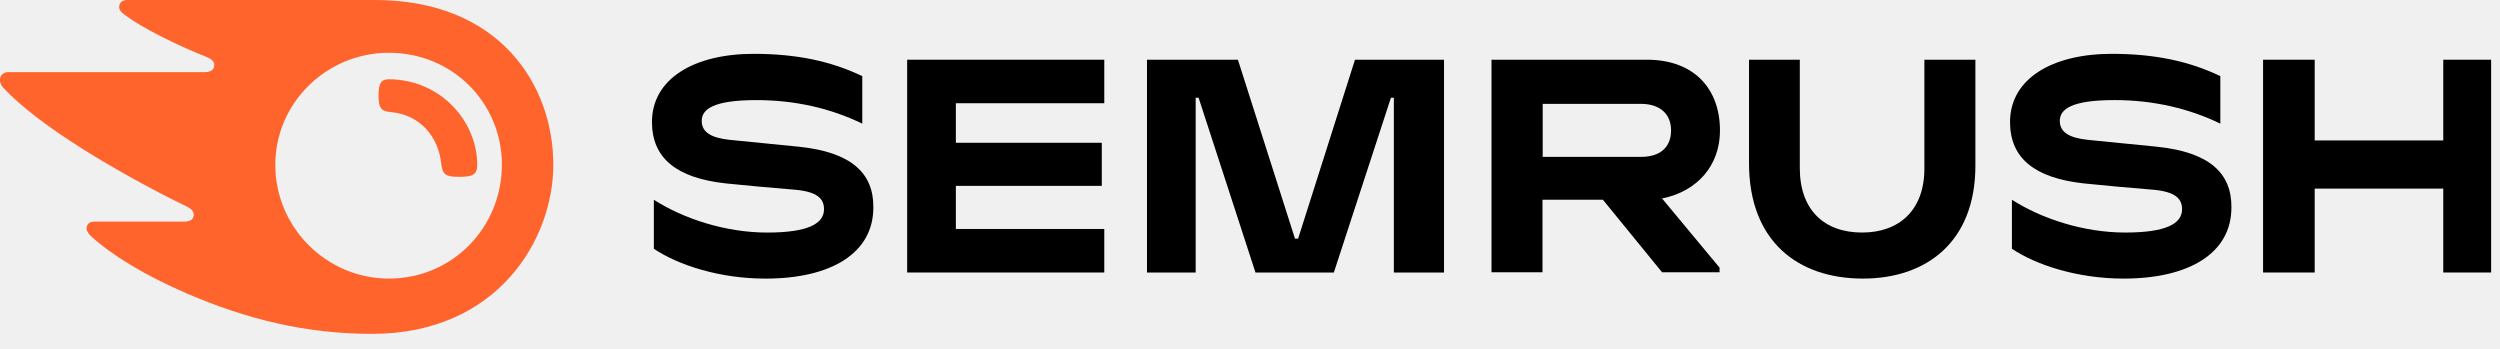
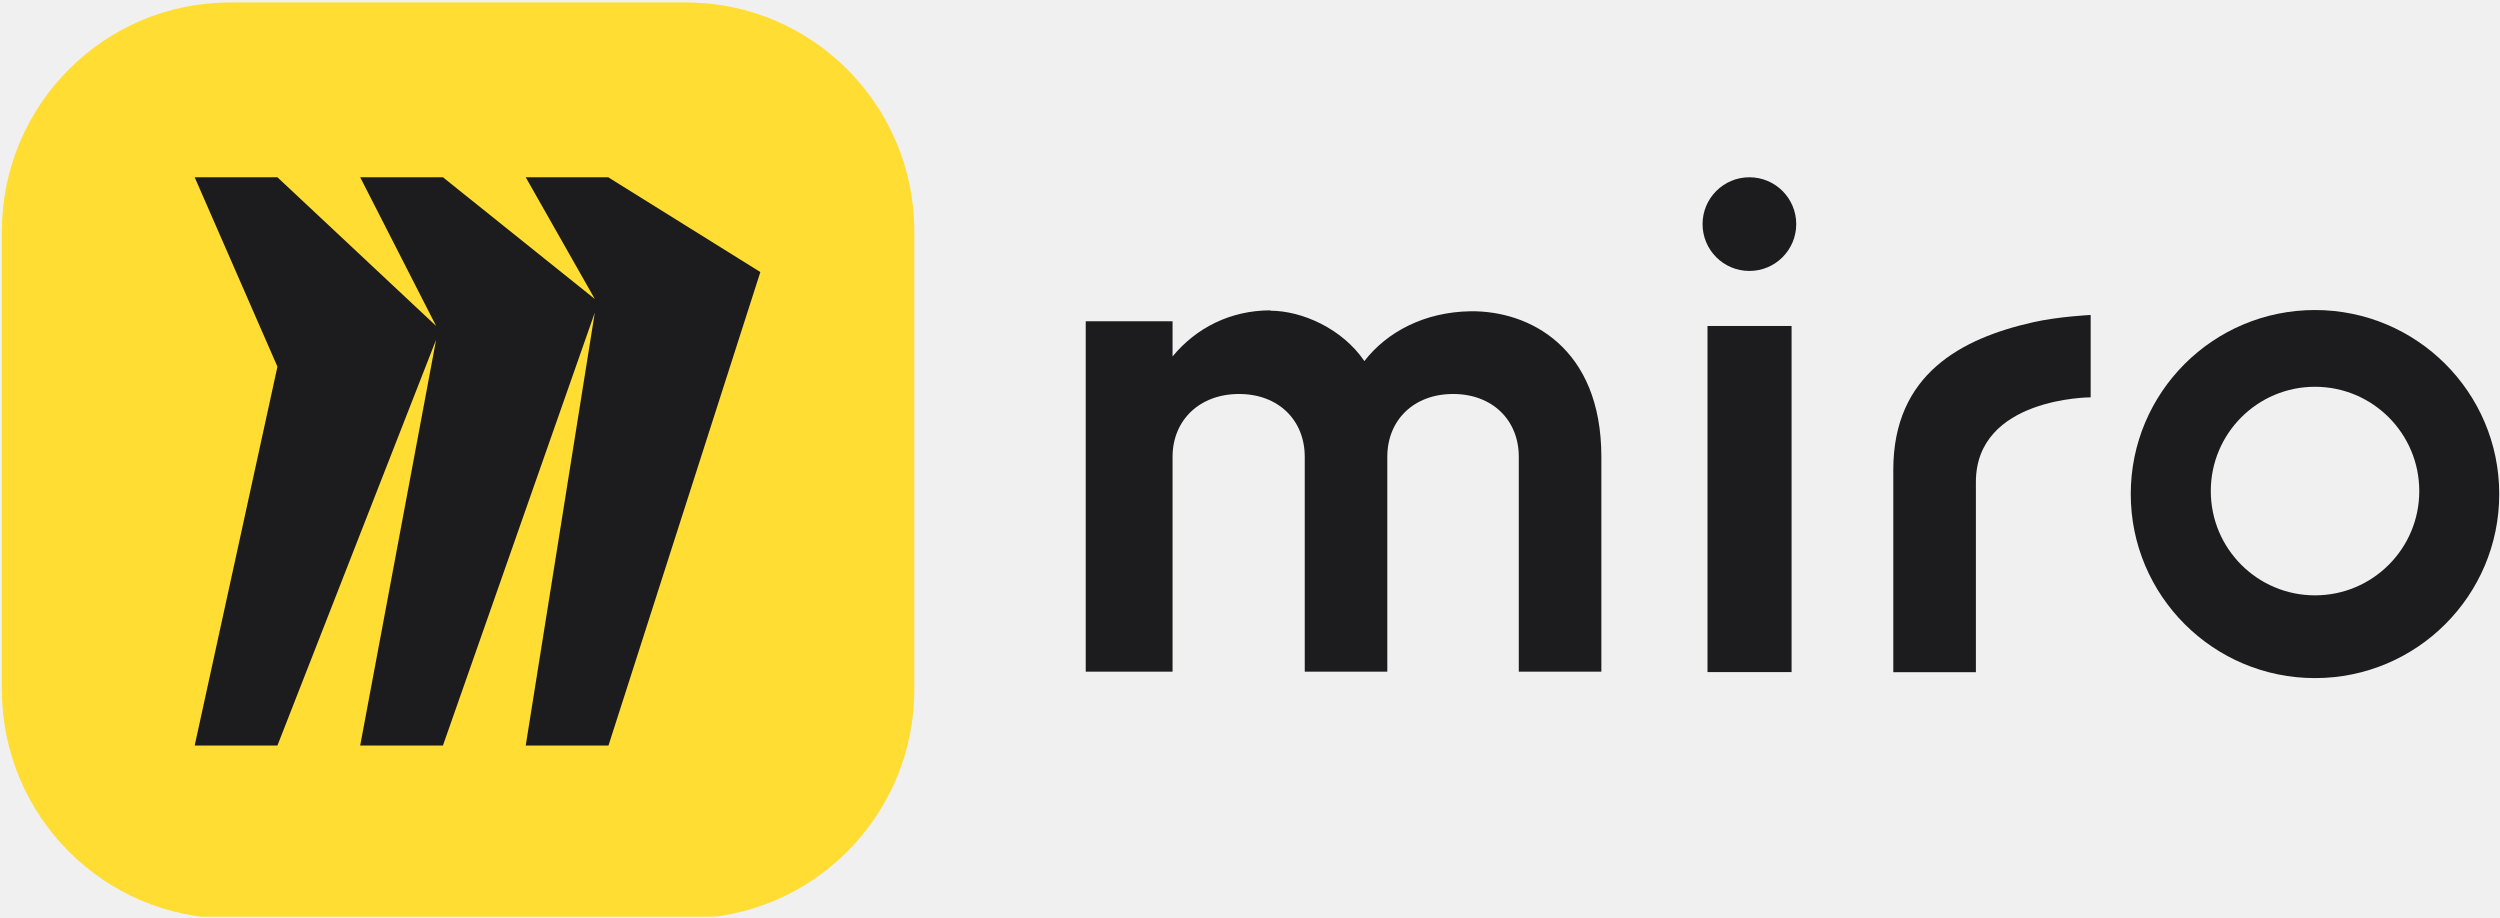
- <svg xmlns="http://www.w3.org/2000/svg" width="122" height="17" viewBox="0 0 122 17" fill="none">
-   <path d="M83.935 6.372C83.935 4.371 82.711 2.914 80.365 2.914H72.785V13.287H75.274V9.748H78.222L81.109 13.287H83.915V13.062L81.109 9.686C82.874 9.327 83.935 8.034 83.935 6.372ZM80.089 7.655H75.284V5.069H80.089C80.977 5.069 81.548 5.541 81.548 6.362C81.548 7.203 80.997 7.655 80.089 7.655Z" fill="black" />
-   <path d="M121.567 2.914H119.231V6.854H112.957V2.914H110.438V13.298H112.957V9.204H119.231V13.298H121.567V2.914Z" fill="black" />
-   <path d="M66.123 2.914L63.348 11.646H63.195L60.41 2.914H55.973V13.298H58.349V4.771H58.492L61.267 13.298H65.092L67.877 4.771H68.02V13.298H70.468V2.914H66.123Z" fill="black" />
-   <path d="M39.008 7.162C38.131 7.07 36.489 6.916 35.611 6.824C34.744 6.732 34.244 6.475 34.244 5.9C34.244 5.346 34.775 4.885 36.917 4.885C38.814 4.885 40.559 5.295 42.079 6.034V3.715C40.559 2.987 38.876 2.627 36.784 2.627C33.846 2.627 31.816 3.859 31.816 5.952C31.816 7.717 33.01 8.681 35.397 8.948C36.264 9.04 37.733 9.173 38.763 9.256C39.886 9.348 40.212 9.697 40.212 10.21C40.212 10.918 39.426 11.349 37.437 11.349C35.417 11.349 33.367 10.682 31.908 9.748V12.139C33.081 12.929 35.101 13.596 37.356 13.596C40.559 13.596 42.619 12.354 42.619 10.128C42.64 8.445 41.538 7.429 39.008 7.162Z" fill="black" />
-   <path d="M44.27 2.914V13.298H53.889V11.174H46.646V9.07H53.767V6.967H46.646V5.038H53.889V2.914H44.27Z" fill="black" />
-   <path d="M105.282 7.162C104.404 7.07 102.762 6.916 101.885 6.824C101.018 6.731 100.518 6.475 100.518 5.9C100.518 5.346 101.048 4.884 103.19 4.884C105.088 4.884 106.832 5.295 108.352 6.034V3.715C106.832 2.986 105.149 2.627 103.058 2.627C100.12 2.627 98.09 3.858 98.09 5.952C98.09 7.716 99.283 8.681 101.67 8.948C102.538 9.04 104.006 9.173 105.037 9.255C106.159 9.348 106.485 9.697 106.485 10.21C106.485 10.918 105.7 11.348 103.711 11.348C101.691 11.348 99.64 10.681 98.182 9.748V12.139C99.355 12.928 101.375 13.595 103.629 13.595C106.832 13.595 108.893 12.354 108.893 10.127C108.913 8.445 107.811 7.429 105.282 7.162Z" fill="black" />
-   <path d="M93.91 2.914V8.229C93.91 10.24 92.696 11.348 90.87 11.348C89.034 11.348 87.83 10.261 87.83 8.198V2.914H85.352V7.962C85.352 11.728 87.688 13.595 90.911 13.595C94.002 13.595 96.399 11.81 96.399 8.085V2.914H93.91Z" fill="black" />
-   <path d="M23.289 8.044C23.289 8.547 23.034 8.629 22.402 8.629C21.728 8.629 21.606 8.516 21.535 8.003C21.402 6.7 20.525 5.592 19.056 5.469C18.586 5.428 18.474 5.253 18.474 4.668C18.474 4.125 18.556 3.868 18.974 3.868C21.524 3.878 23.289 5.941 23.289 8.044ZM27.002 8.044C27.002 4.135 24.37 0 18.291 0H6.212C5.968 0 5.815 0.123 5.815 0.349C5.815 0.472 5.906 0.585 5.988 0.646C6.427 0.995 7.08 1.385 7.936 1.816C8.773 2.237 9.426 2.514 10.079 2.781C10.354 2.893 10.456 3.017 10.456 3.17C10.456 3.386 10.303 3.519 10.007 3.519H0.418C0.133 3.519 0 3.704 0 3.889C0 4.043 0.051 4.176 0.184 4.309C0.959 5.13 2.203 6.115 4.009 7.254C5.59 8.249 7.549 9.327 9.11 10.076C9.375 10.199 9.456 10.342 9.456 10.496C9.446 10.671 9.314 10.814 9.008 10.814H4.611C4.366 10.814 4.223 10.948 4.223 11.153C4.223 11.266 4.315 11.409 4.437 11.522C5.437 12.435 7.039 13.431 9.171 14.344C12.017 15.565 14.904 16.293 18.148 16.293C24.299 16.293 27.002 11.666 27.002 8.044ZM18.974 13.595C15.954 13.595 13.435 11.122 13.435 8.044C13.435 5.007 15.954 2.575 18.974 2.575C22.075 2.575 24.493 5.007 24.493 8.044C24.483 11.122 22.065 13.595 18.974 13.595Z" fill="#FF642D" />
+ <svg xmlns="http://www.w3.org/2000/svg" width="79" height="29" viewBox="0 0 79 29" fill="none">
+   <g clip-path="url(#clip0_796_35856)">
+     <path d="M59.828 14.84V21.242H62.438V15.234C62.438 12.556 66.065 12.556 66.065 12.556V9.953C66.065 9.953 65.052 10.001 64.251 10.182C61.981 10.693 59.828 11.821 59.828 14.846V14.84Z" fill="#1C1C1E" />
+     <path d="M40.136 9.818C41.154 9.818 42.424 10.393 43.114 11.41C43.828 10.488 45.01 9.859 46.467 9.836C48.315 9.812 50.603 10.97 50.603 14.435V21.225H47.994V14.435C47.994 13.278 47.163 12.45 45.917 12.45C44.671 12.45 43.839 13.278 43.839 14.435V21.225H41.23V14.435C41.23 13.278 40.399 12.45 39.153 12.45C37.907 12.45 37.053 13.278 37.053 14.435V21.225H34.309V10.153H37.053V11.263C37.796 10.364 38.878 9.807 40.148 9.807L40.136 9.818Z" fill="#1C1C1E" />
+     <path d="M56.614 10.301V21.238H53.957V10.301H56.614Z" fill="#1C1C1E" />
+     <path d="M55.281 8.562C56.1 8.562 56.761 7.898 56.761 7.082C56.761 6.265 56.1 5.602 55.281 5.602C54.462 5.602 53.801 6.265 53.801 7.082C53.801 7.898 54.462 8.562 55.281 8.562Z" fill="#1C1C1E" />
+     <path d="M73.154 9.797C69.936 9.797 67.332 12.399 67.332 15.612C67.332 18.825 69.941 21.428 73.154 21.428C76.367 21.428 78.976 18.825 78.976 15.612C78.976 12.399 76.367 9.797 73.154 9.797ZM73.154 18.813C71.335 18.813 69.861 17.338 69.861 15.518C69.861 13.697 71.335 12.222 73.154 12.222C74.974 12.222 76.449 13.697 76.449 15.518C76.449 17.338 74.975 18.813 73.154 18.813Z" fill="#1C1C1E" />
+     <path d="M0.059 7.315C0.059 3.321 3.288 0.078 7.266 0.078H21.684C25.663 0.078 28.893 3.32 28.893 7.315V21.788C28.893 25.782 25.663 29.024 21.684 29.024H7.266C3.288 29.026 0.059 25.782 0.059 21.789V7.315Z" fill="#FFDD33" />
+     <path fill-rule="evenodd" clip-rule="evenodd" d="M19.228 5.602H16.613L18.796 9.448L13.997 5.602H11.382L13.781 10.3L8.767 5.602H6.152L8.767 11.587L6.152 23.558H8.767L13.781 10.736L11.382 23.558H13.997L18.796 9.877L16.613 23.558H19.228L24.027 8.597L19.228 5.607V5.602Z" fill="#1C1C1E" />
+   </g>
+   <defs>
+     <clipPath id="clip0_796_35856">
+       <rect width="79" height="28.967" fill="white" />
+     </clipPath>
+   </defs>
</svg>
